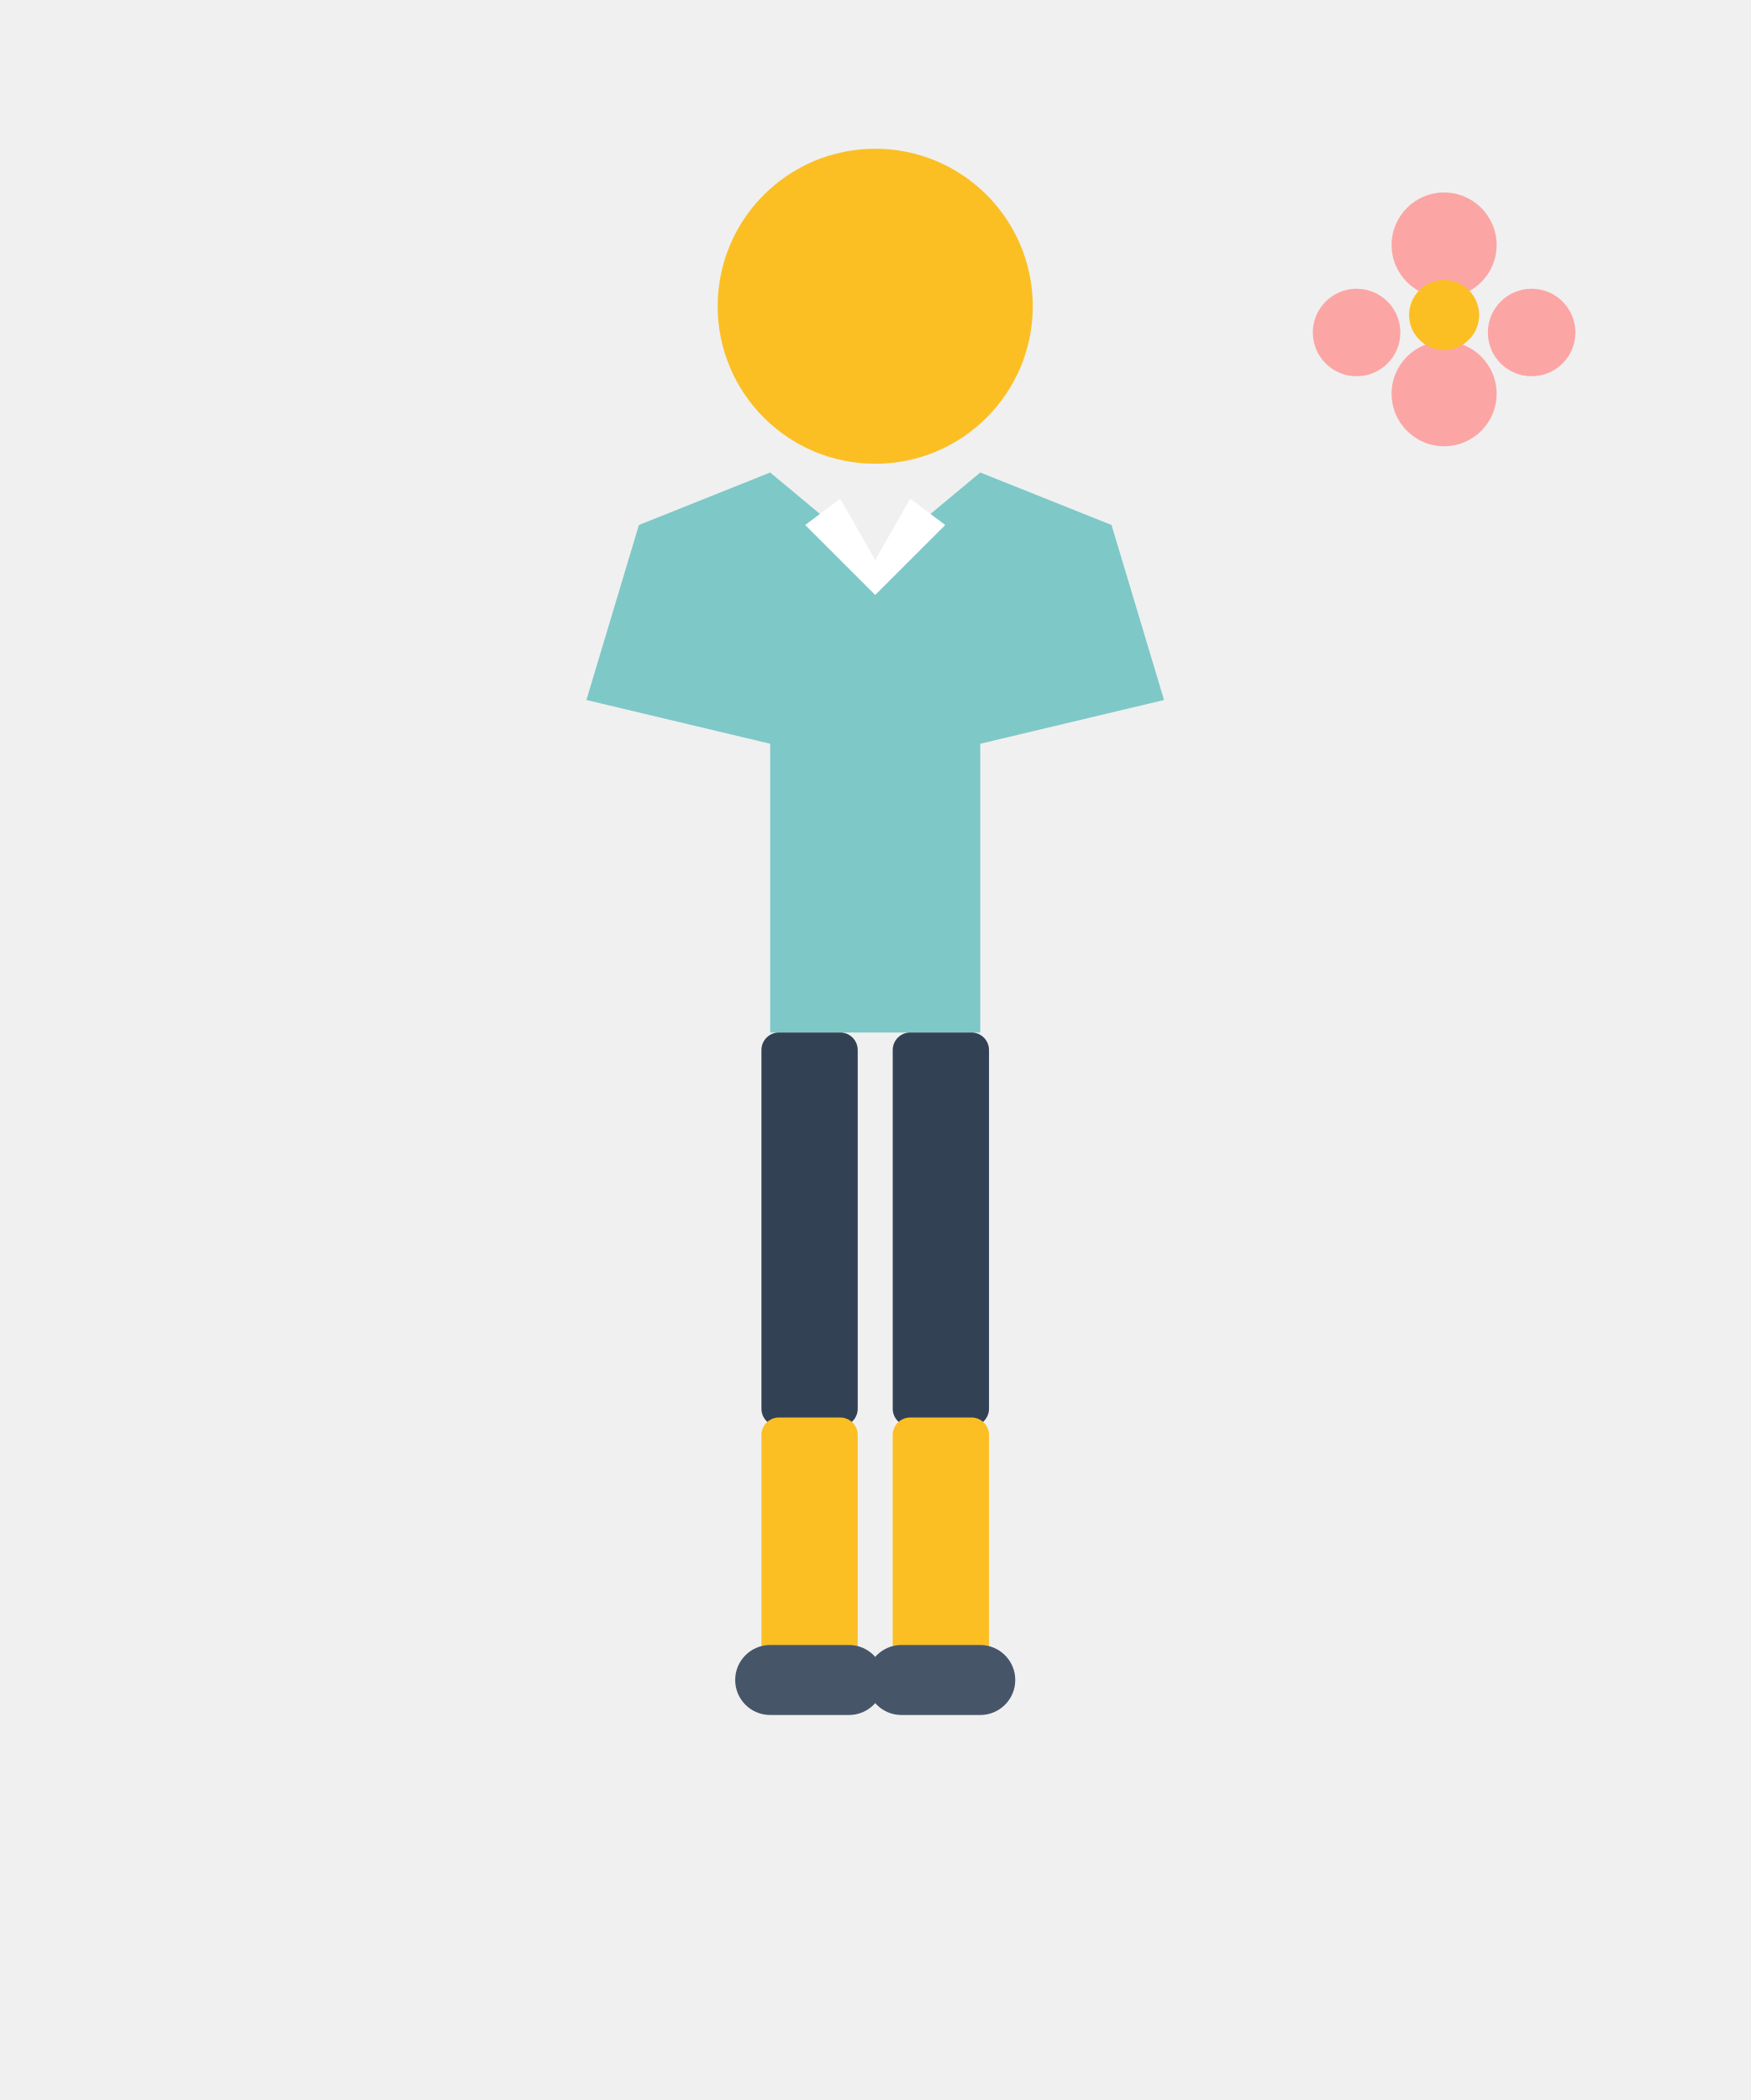
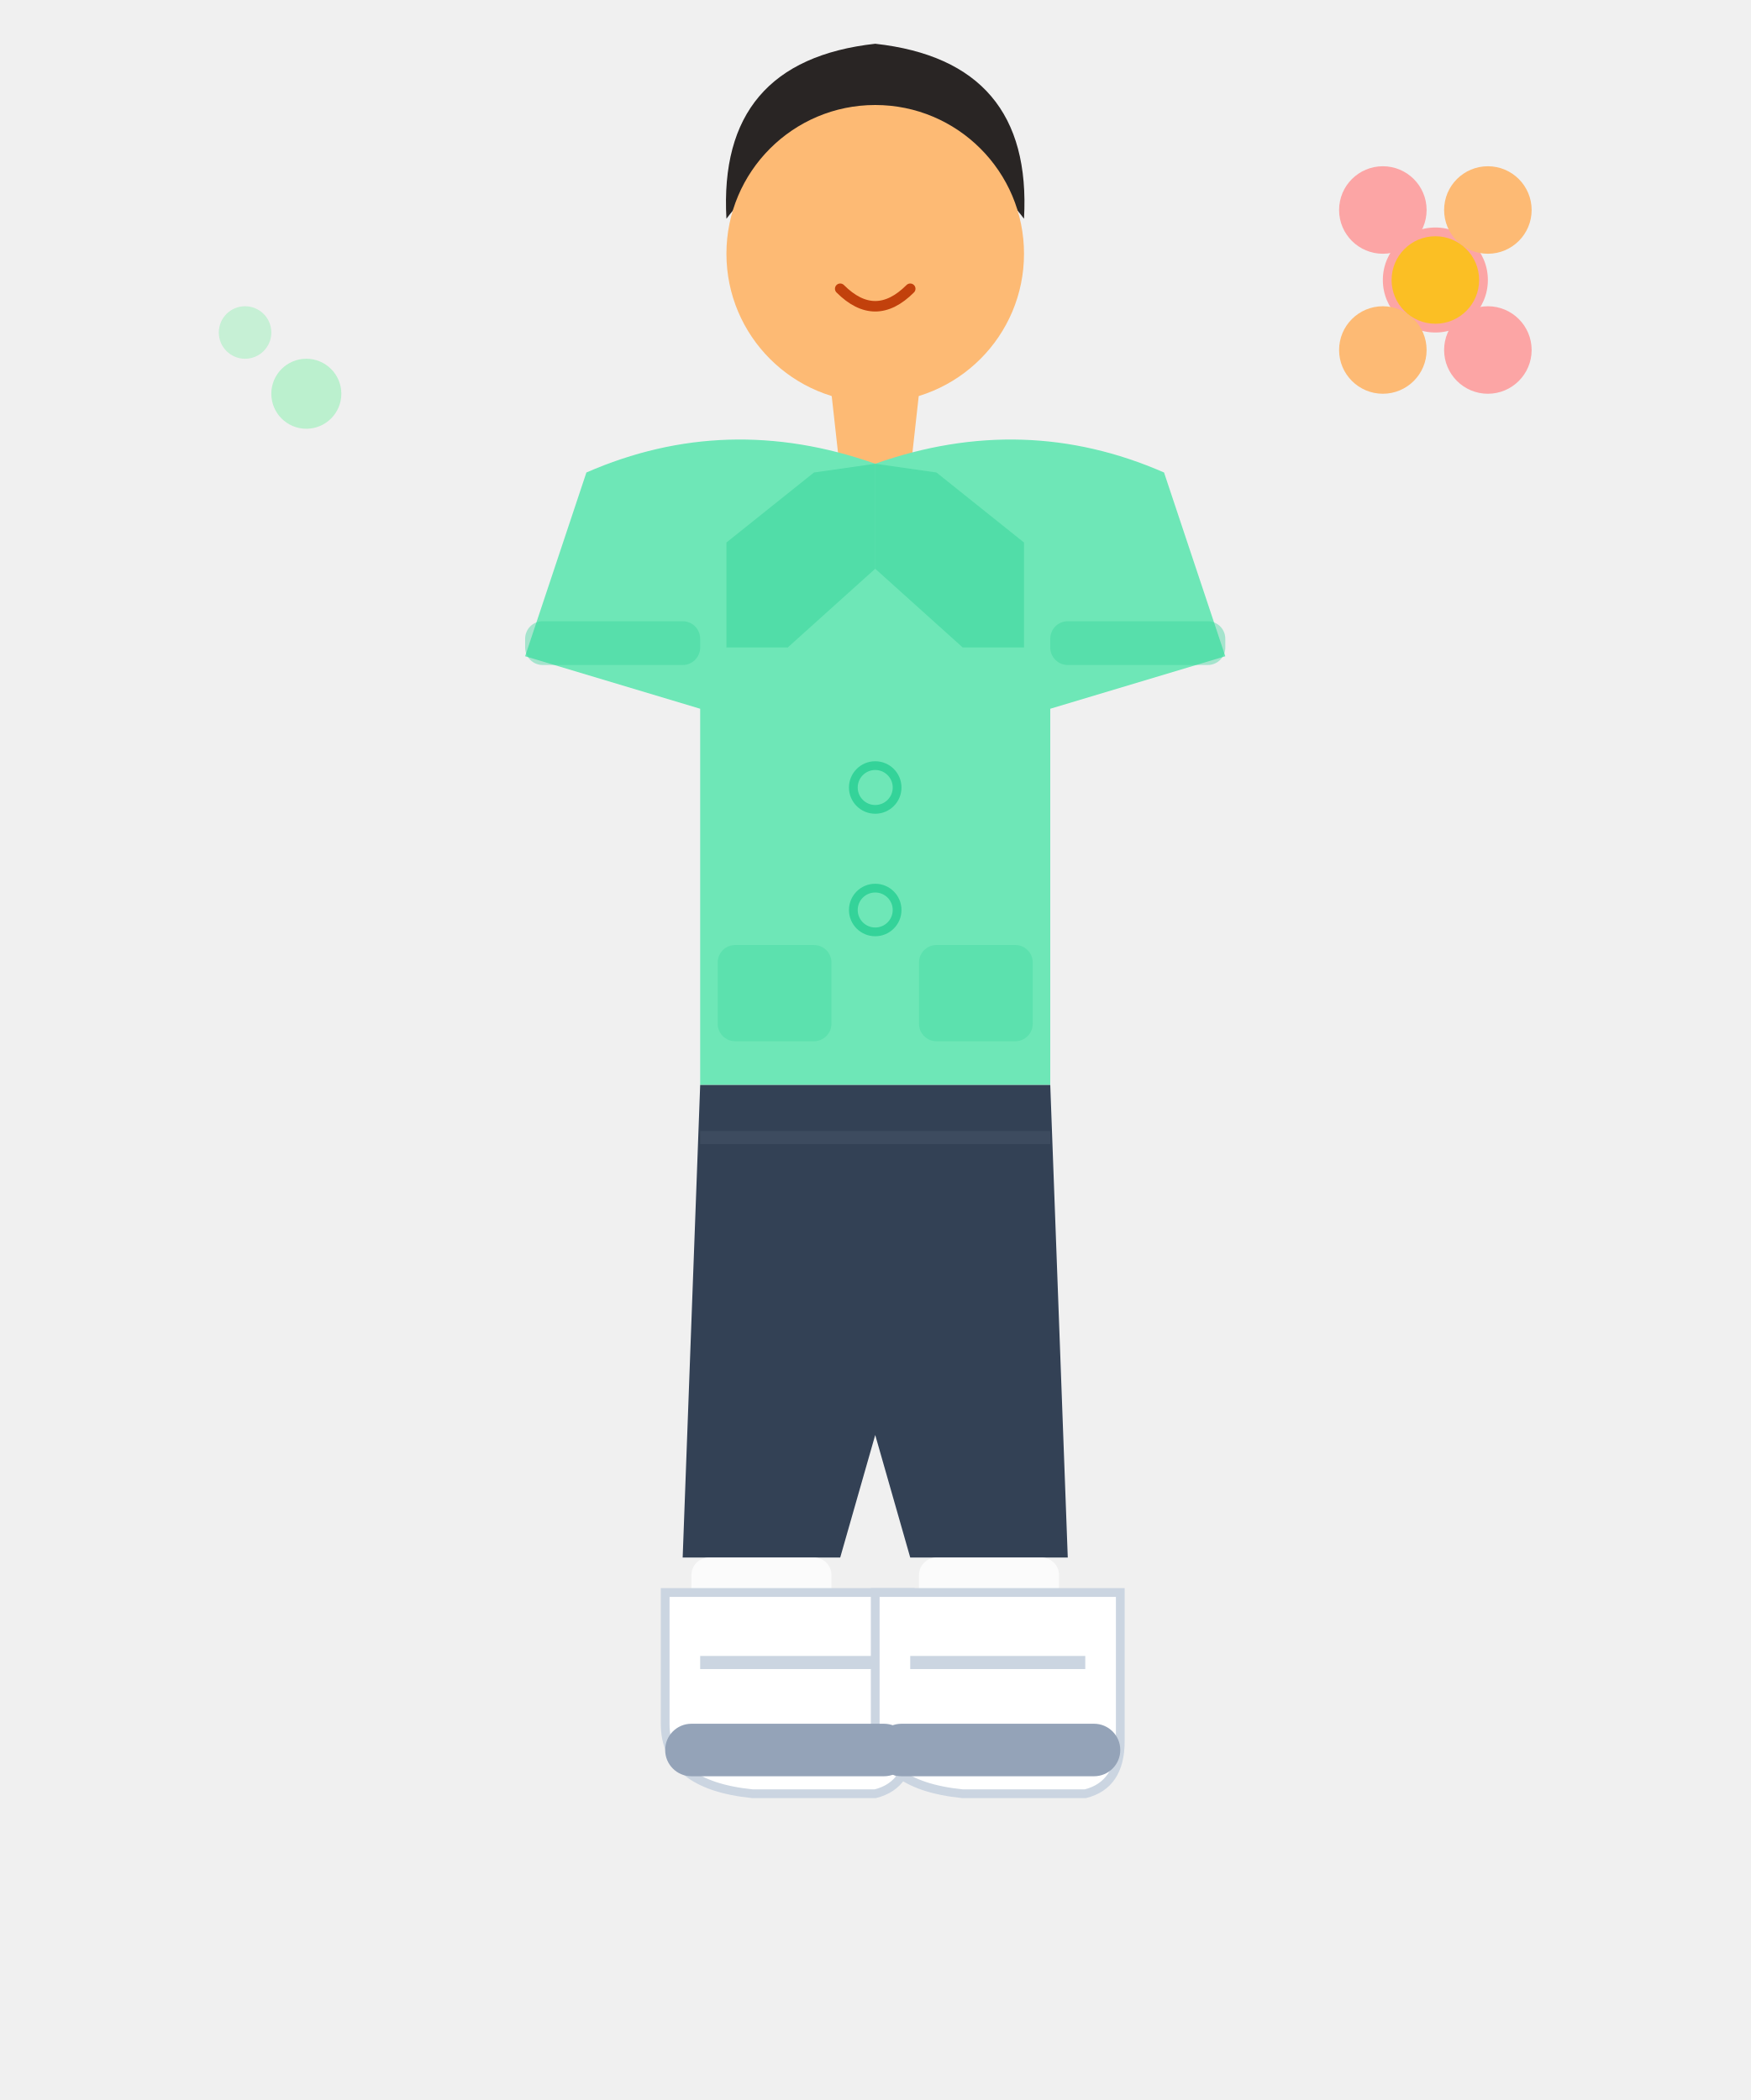
<svg xmlns="http://www.w3.org/2000/svg" viewBox="0 0 200 240" fill="none">
-   <circle cx="100" cy="35" r="18" fill="#FBBF24" />
-   <path d="M73 60 L67 80 L88 85 L88 118 L112 118 L112 85 L133 80 L127 60 L112 54 L100 64 L88 54 Z" fill="#7EC8C8" />
-   <path d="M92 60 L100 68 L108 60 L104 57 L100 64 L96 57 Z" fill="white" />
-   <rect x="87" y="118" width="11" height="45" rx="2" fill="#334155" />
-   <rect x="102" y="118" width="11" height="45" rx="2" fill="#334155" />
-   <rect x="87" y="162" width="11" height="28" rx="2" fill="#FBBF24" />
-   <rect x="102" y="162" width="11" height="28" rx="2" fill="#FBBF24" />
-   <rect x="84" y="188" width="17" height="8" rx="4" fill="#475569" />
-   <rect x="99" y="188" width="17" height="8" rx="4" fill="#475569" />
-   <circle cx="165" cy="45" r="6" fill="#FCA5A5" />
-   <circle cx="155" cy="38" r="5" fill="#FCA5A5" />
-   <circle cx="175" cy="38" r="5" fill="#FCA5A5" />
-   <circle cx="165" cy="28" r="6" fill="#FCA5A5" />
-   <circle cx="165" cy="36" r="4" fill="#FBBF24" />
+   <circle cx="164" cy="32" r="6" fill="#FCA5A5" />
+   <circle cx="158" cy="24" r="5" fill="#FCA5A5" />
+   <circle cx="170" cy="24" r="5" fill="#FDBA74" />
+   <circle cx="158" cy="40" r="5" fill="#FDBA74" />
+   <circle cx="170" cy="40" r="5" fill="#FCA5A5" />
+   <circle cx="164" cy="32" r="5" fill="#FBBF24" />
+   <circle cx="35" cy="45" r="4" fill="#86EFAC" opacity="0.5" />
+   <circle cx="28" cy="38" r="3" fill="#86EFAC" opacity="0.4" />
+   <path d="M83 25 Q82 7 100 5 Q118 7 117 25 Q111 17 100 16 Q89 17 83 25Z" fill="#292524" />
+   <circle cx="100" cy="29" r="17" fill="#FDBA74" />
+   <path d="M96 33 Q100 37 104 33" stroke="#C2410C" stroke-width="1.2" fill="none" stroke-linecap="round" />
+   <path d="M95 45 L105 45 L104 54 L96 54Z" fill="#FDBA74" />
+   <path d="M93 54 Q100 62 107 54" fill="white" />
+   <path d="M67 54 L60 75 L80 81 L80 124 L120 124 L120 81 L140 75 L133 54 Q117 47 100 53 Q83 47 67 54Z" fill="#6EE7B7" />
+   <path d="M100 53 L93 54 L83 62 L83 74 L90 74 L100 65Z" fill="#34D399" opacity="0.5" />
+   <path d="M100 53 L107 54 L117 62 L117 74 L110 74 L100 65Z" fill="#34D399" opacity="0.5" />
+   <circle cx="100" cy="90" r="2.5" fill="#6EE7B7" stroke="#34D399" stroke-width="1" />
+   <circle cx="100" cy="104" r="2.5" fill="#6EE7B7" stroke="#34D399" stroke-width="1" />
+   <rect x="82" y="108" width="13" height="11" rx="2" fill="#34D399" opacity="0.3" />
+   <rect x="105" y="108" width="13" height="11" rx="2" fill="#34D399" opacity="0.3" />
+   <rect x="60" y="71" width="20" height="5" rx="2" fill="#34D399" opacity="0.4" />
+   <rect x="120" y="71" width="20" height="5" rx="2" fill="#34D399" opacity="0.4" />
+   <path d="M80 124 L78 178 L96 178 L100 164 L104 178 L122 178 L120 124Z" fill="#334155" />
+   <line x1="80" y1="130" x2="120" y2="130" stroke="#475569" stroke-width="1.5" opacity="0.5" />
+   <rect x="79" y="178" width="16" height="7" rx="2" fill="white" opacity="0.7" />
+   <rect x="105" y="178" width="16" height="7" rx="2" fill="white" opacity="0.7" />
+   <path d="M76 182 L76 197 Q76 204 86 205 L100 205 Q104 204 104 199 L104 182Z" fill="white" stroke="#CBD5E1" stroke-width="1" />
+   <path d="M100 182 L100 197 Q100 204 110 205 L124 205 Q128 204 128 199 L128 182Z" fill="white" stroke="#CBD5E1" stroke-width="1" />
+   <rect x="76" y="197" width="28" height="6" rx="3" fill="#94A3B8" />
+   <rect x="100" y="197" width="28" height="6" rx="3" fill="#94A3B8" />
+   <line x1="80" y1="190" x2="100" y2="190" stroke="#CBD5E1" stroke-width="1.5" />
+   <line x1="104" y1="190" x2="124" y2="190" stroke="#CBD5E1" stroke-width="1.5" />
</svg>
